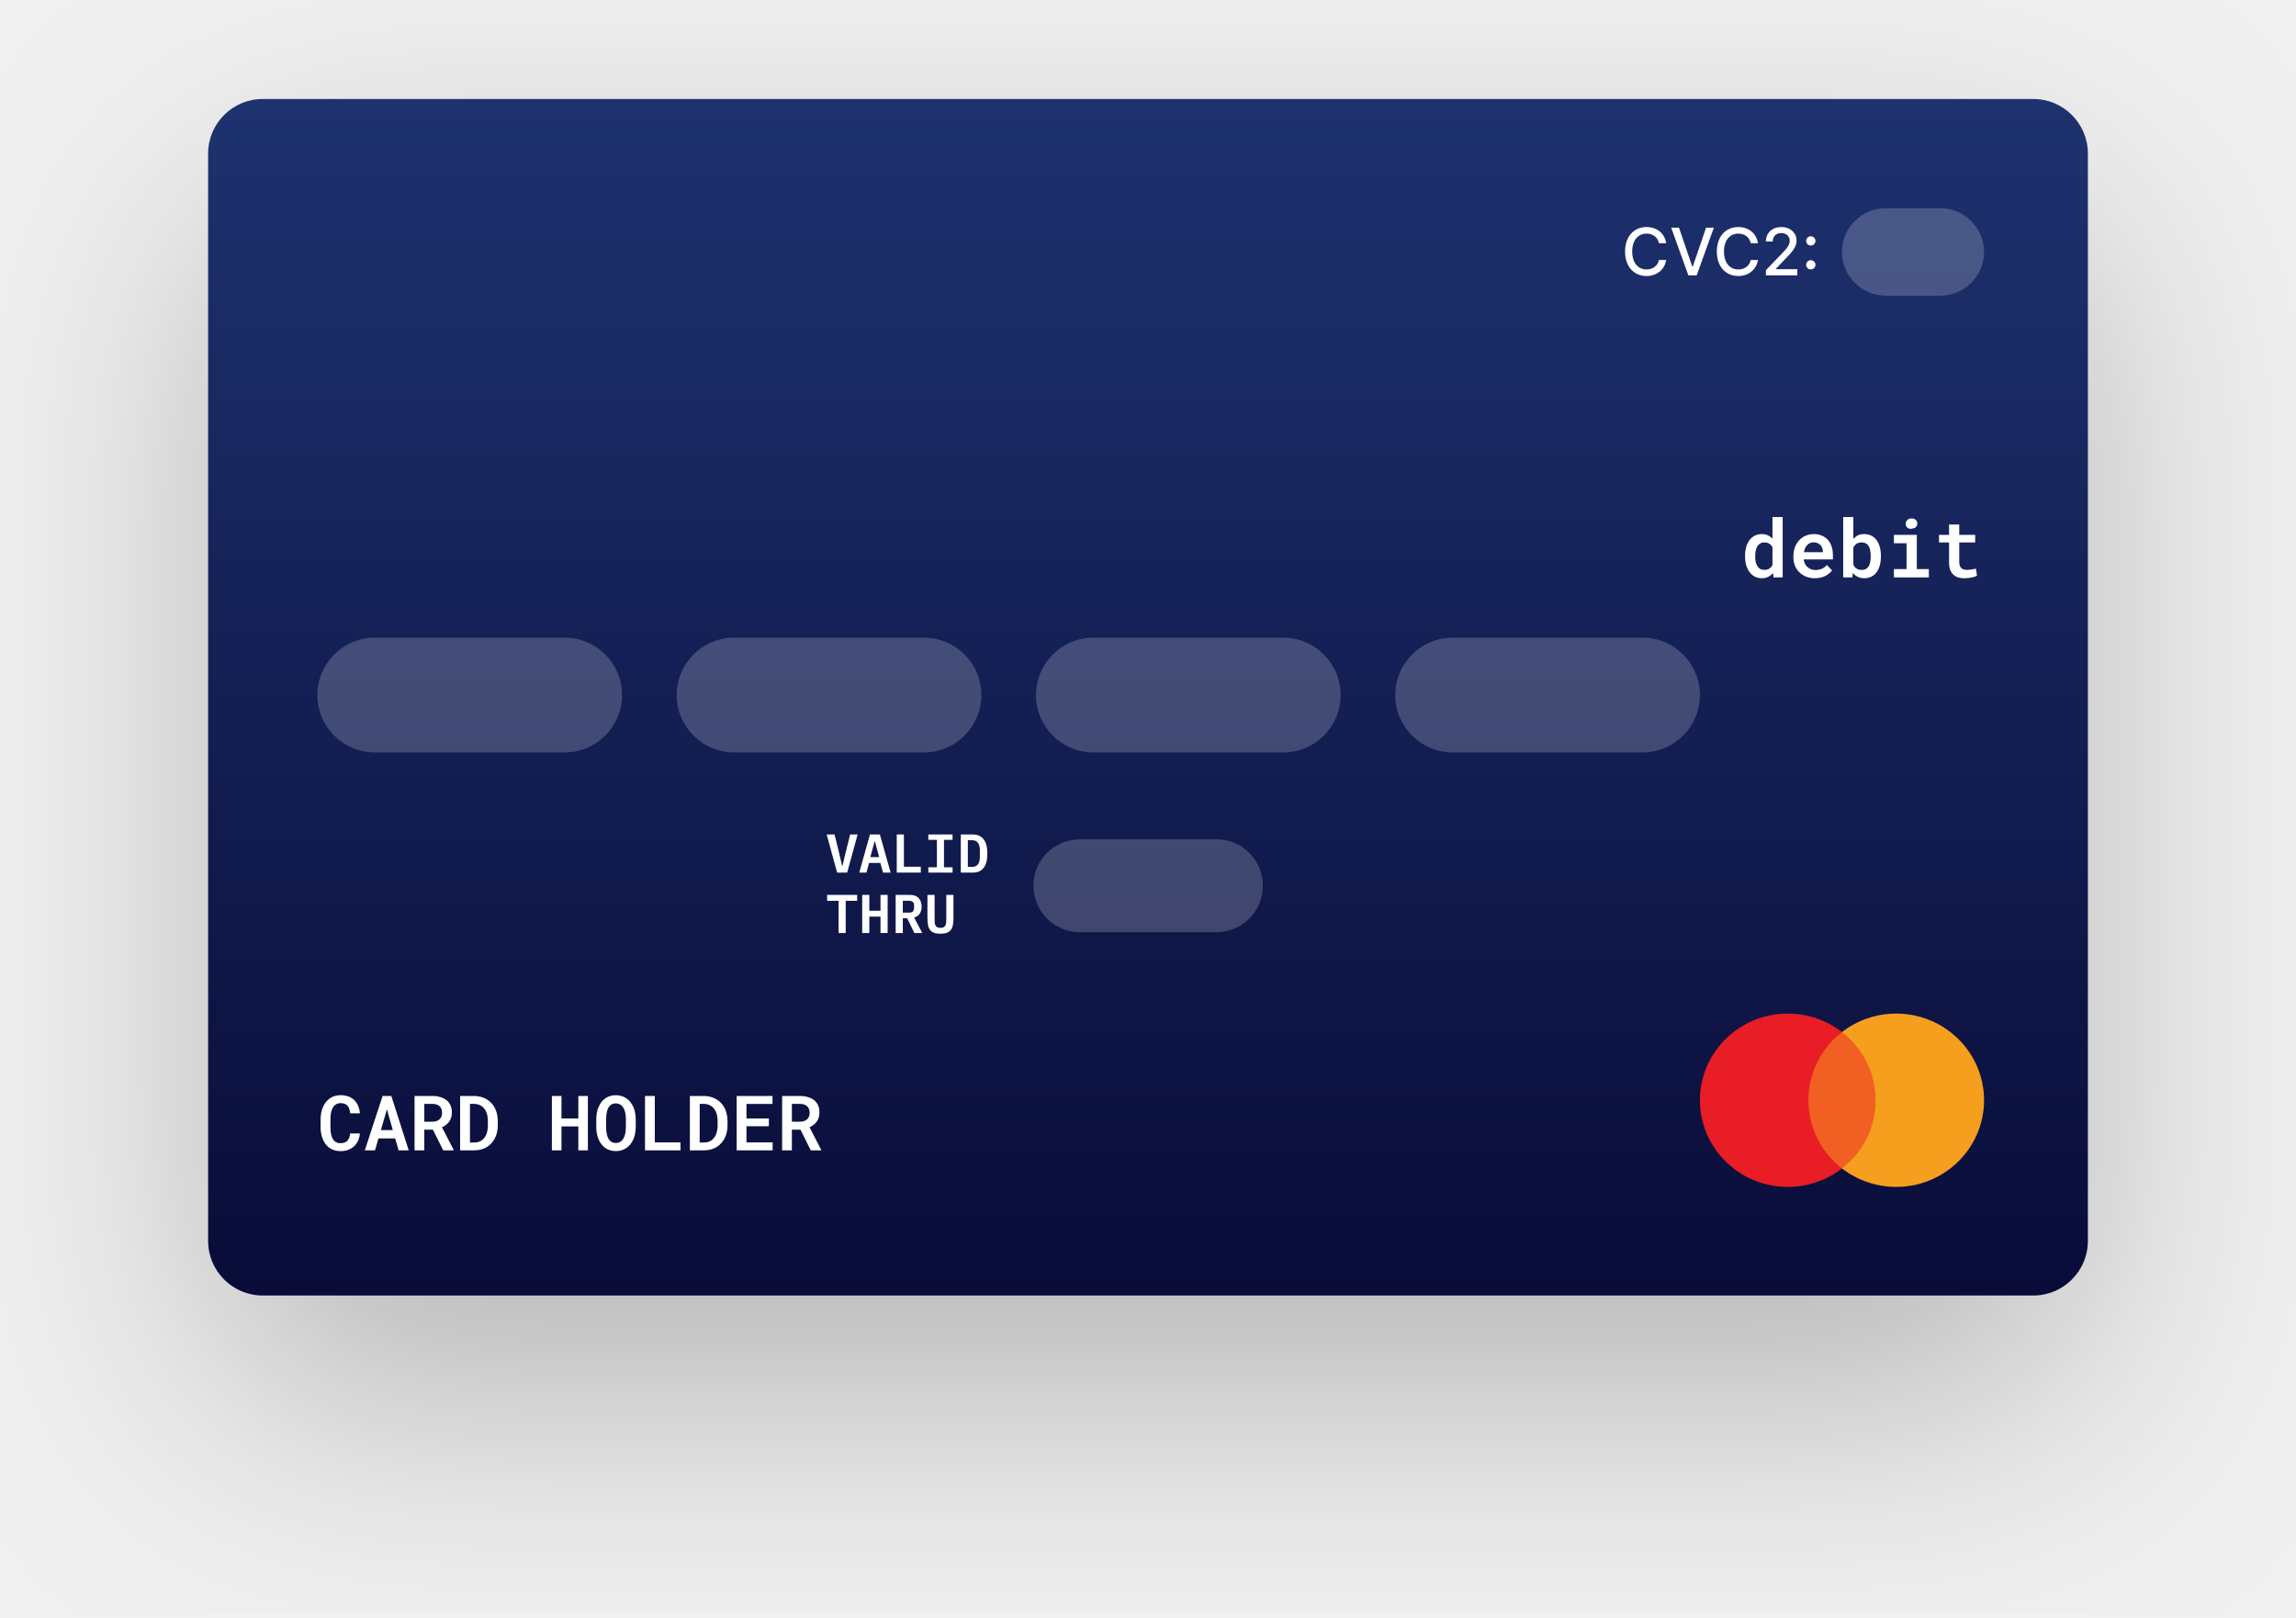
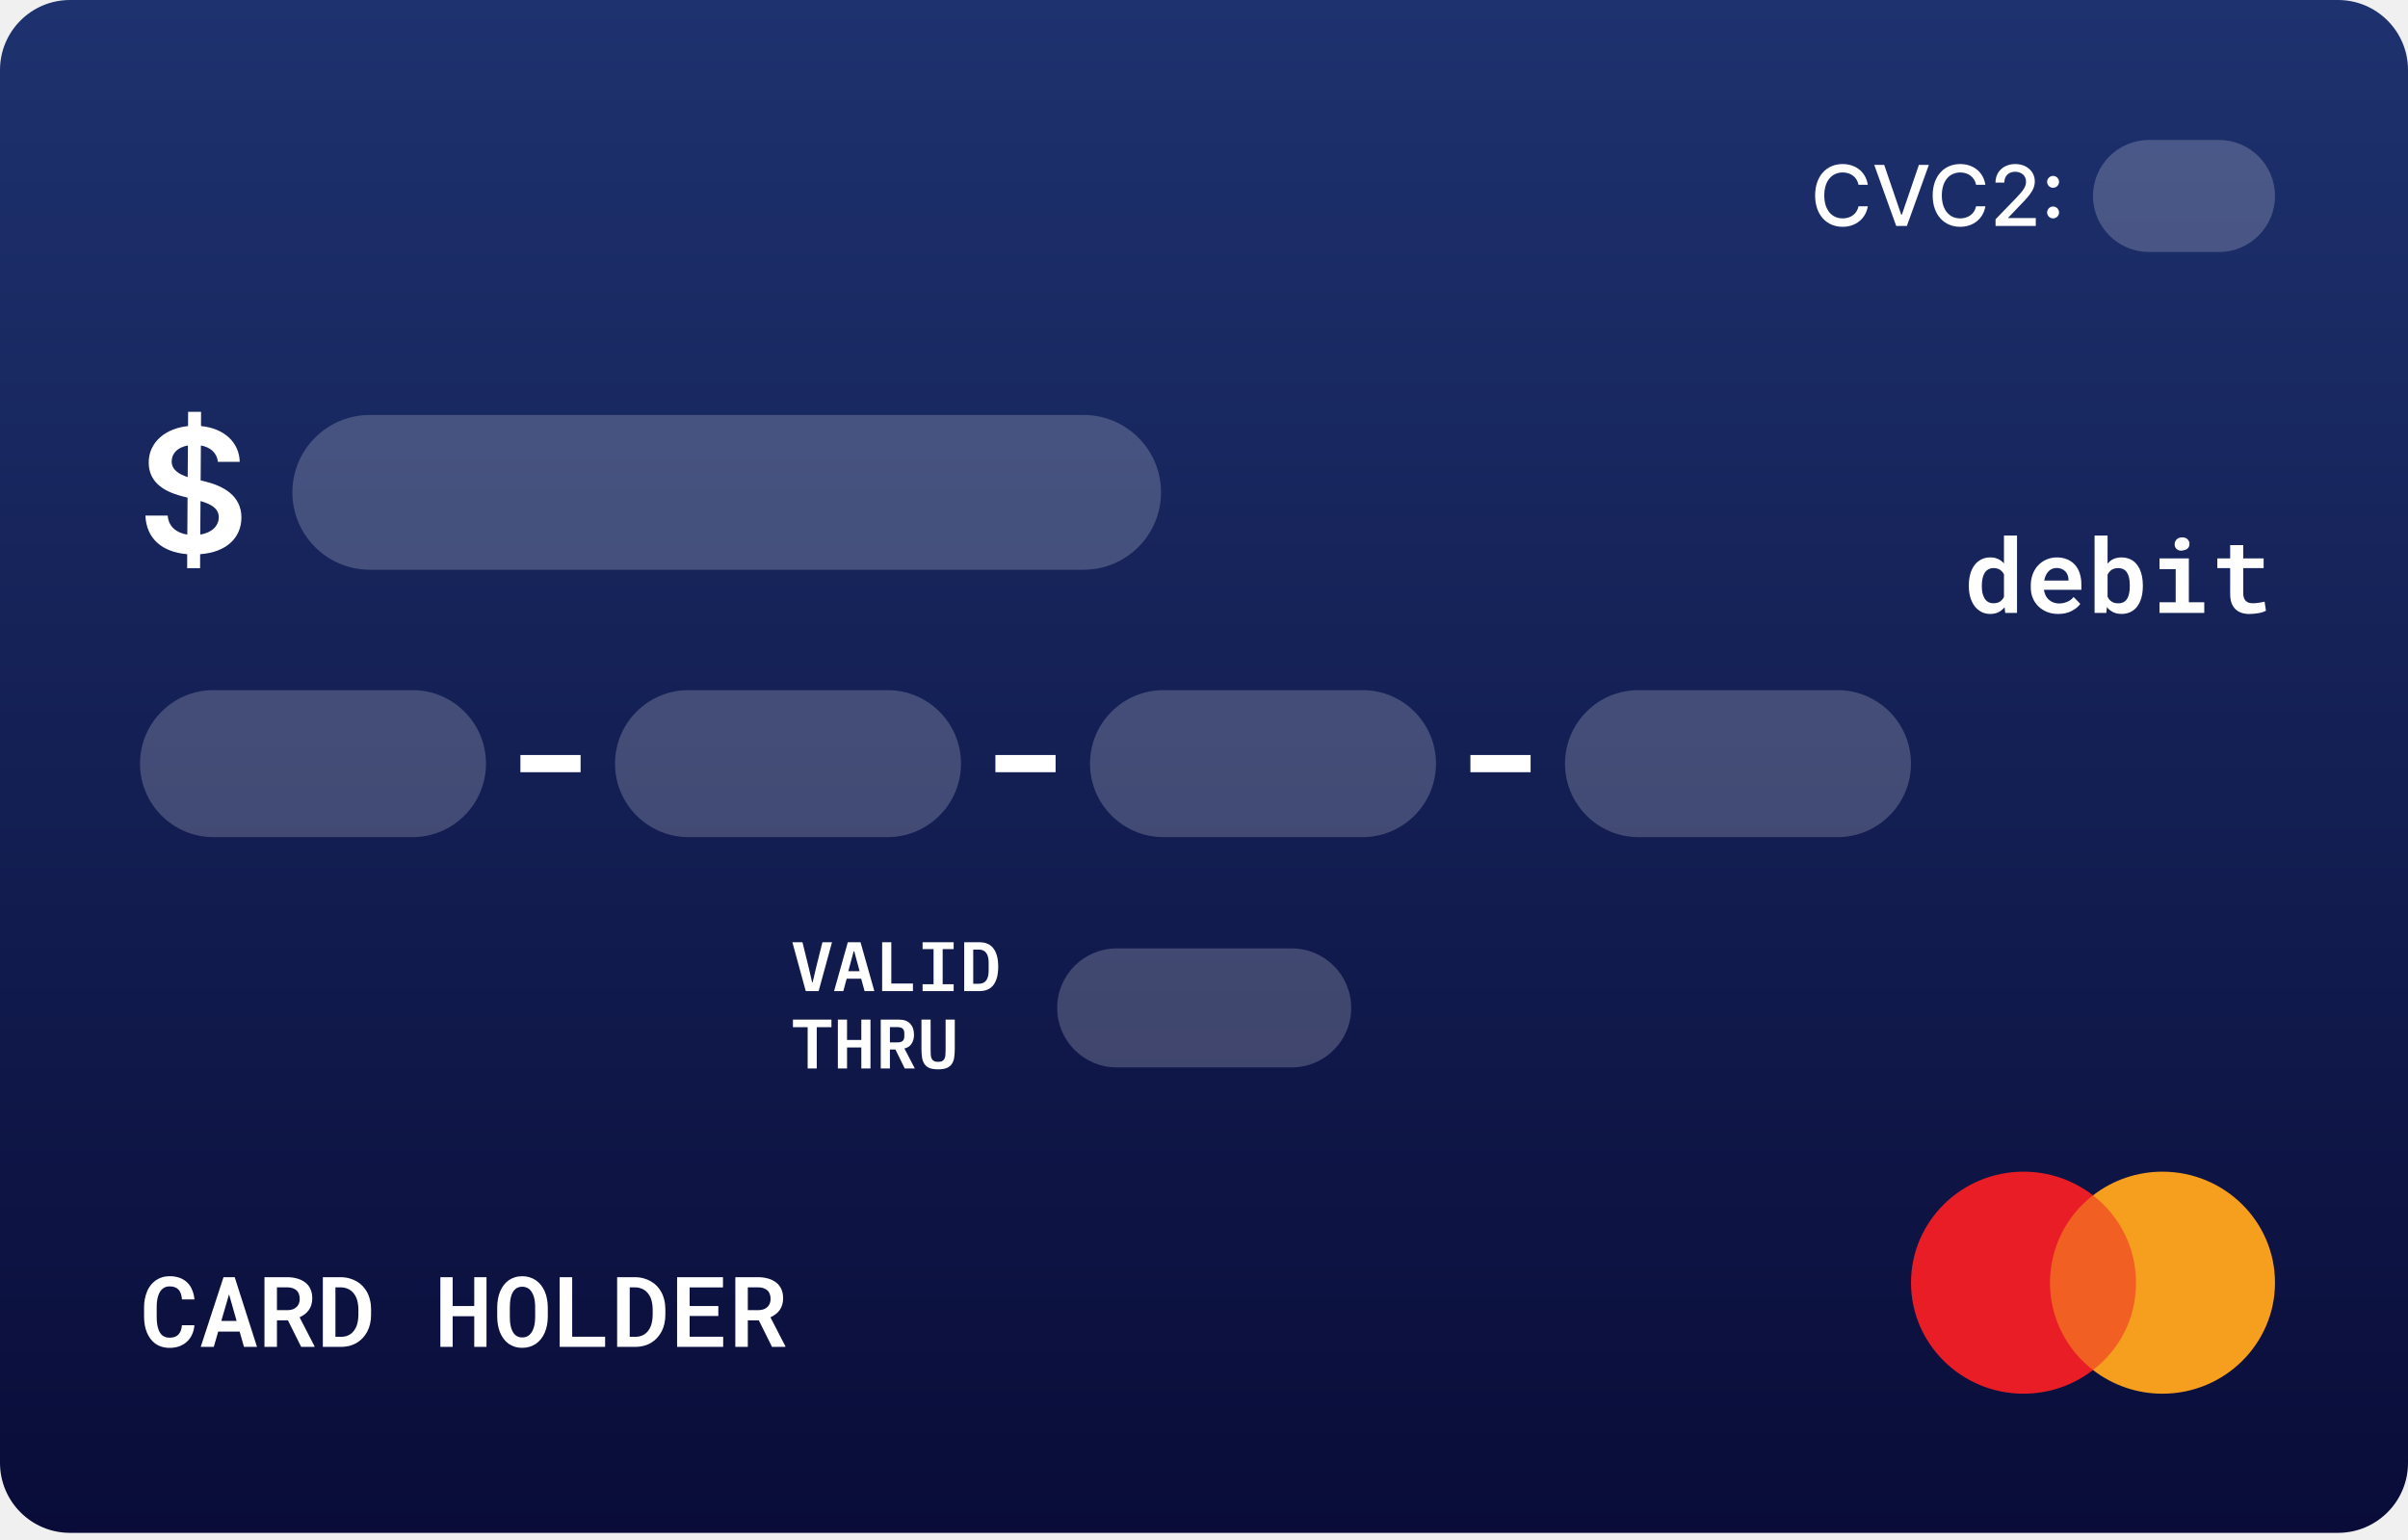
- <svg xmlns="http://www.w3.org/2000/svg" width="342" height="241" fill="none">
-   <g filter="url(#filter0_d)">
-     <g clip-path="url(#clip0)">
-       <rect x="31" y="14.744" width="280" height="178.256" rx="8.14" fill="url(#paint0_linear)" />
-       <rect x="47.279" y="95" width="45.378" height="17.093" rx="8.547" fill="#fff" fill-opacity=".2" />
-       <rect x="100.797" y="95" width="45.378" height="17.093" rx="8.547" fill="#fff" fill-opacity=".2" />
-       <rect x="154.314" y="95" width="45.378" height="17.093" rx="8.547" fill="#fff" fill-opacity=".2" />
-       <rect x="207.831" y="95" width="45.378" height="17.093" rx="8.547" fill="#fff" fill-opacity=".2" />
-       <path d="M268.697 153.753h11.351v20.313h-11.351v-20.313z" fill="#F16022" />
-       <path d="M269.37 163.909c0-4.081 1.924-7.783 5.002-10.156a13.153 13.153 0 00-8.08-2.753c-7.215 0-13.083 5.79-13.083 12.909 0 7.119 5.868 12.91 13.083 12.91 3.078 0 5.868-1.045 8.08-2.753a12.81 12.81 0 01-5.002-10.157z" fill="#E91D25" />
-       <path d="M295.535 163.909c0 7.119-5.868 12.91-13.082 12.91a13.159 13.159 0 01-8.08-2.753c3.078-2.373 5.002-5.98 5.002-10.157 0-4.081-1.924-7.783-5.002-10.156a13.153 13.153 0 018.08-2.753c7.214 0 13.082 5.79 13.082 12.909z" fill="#F69E1E" />
-       <path d="M53.605 168.857h-1.452a2.239 2.239 0 01-.133.64c-.07.182-.165.332-.284.451a1.095 1.095 0 01-.434.272c-.17.056-.365.084-.584.084-.175 0-.33-.023-.468-.067a1.268 1.268 0 01-.367-.195 1.31 1.31 0 01-.267-.3 2.073 2.073 0 01-.19-.395 3.162 3.162 0 01-.155-.657 6.043 6.043 0 01-.05-.812v-1.113c0-.23.011-.449.033-.657.023-.207.06-.398.112-.573.059-.219.14-.412.244-.578a1.22 1.22 0 01.379-.401 1.07 1.07 0 01.328-.161c.126-.038.262-.056.406-.056.241 0 .447.033.618.1.174.067.319.165.434.295.115.13.202.289.261.478.063.186.104.399.123.64h1.452a3.845 3.845 0 00-.273-1.124 2.496 2.496 0 00-.573-.845 2.458 2.458 0 00-.873-.54 3.36 3.36 0 00-1.169-.189c-.308 0-.593.041-.857.122a2.494 2.494 0 00-.717.34 2.9 2.9 0 00-.64.606c-.182.237-.33.506-.445.807a4.052 4.052 0 00-.234.829 5.256 5.256 0 00-.078.918v1.102c0 .337.028.66.084.968.055.308.137.591.244.851.108.264.241.505.4.723.164.216.35.401.557.557.223.163.475.289.757.378.282.089.59.134.924.134.415 0 .793-.061 1.135-.184.341-.126.636-.304.884-.534a2.59 2.59 0 00.596-.829c.148-.323.24-.684.273-1.085zm5.259.74l.506 1.775h1.513l-2.593-8.101h-1.3l-2.65 8.101h1.52l.512-1.775h2.493zm-2.131-1.241l.9-3.093.88 3.093h-1.78zm7.75-.067l1.536 3.083h1.552v-.072l-1.736-3.367c.223-.1.423-.219.601-.356.182-.137.34-.298.473-.484a2.13 2.13 0 00.295-.612c.07-.23.106-.486.106-.768 0-.404-.07-.758-.212-1.063a1.974 1.974 0 00-.59-.756 2.704 2.704 0 00-.923-.462 4.074 4.074 0 00-1.185-.161h-2.65v8.101h1.453v-3.083h1.28zm-1.28-1.185v-2.654H64.4c.222 0 .42.028.595.084.175.055.325.135.451.239.133.111.234.254.3.428.07.171.106.368.106.59 0 .193-.03.367-.089.523a1.06 1.06 0 01-.245.39c-.126.129-.284.23-.473.3a1.86 1.86 0 01-.634.1h-1.207zm5.337 4.268h2.114c.367 0 .71-.045 1.03-.134.322-.089.615-.217.879-.384.23-.144.44-.322.634-.534.193-.215.36-.45.5-.706a3.83 3.83 0 00.334-.907 4.62 4.62 0 00.117-1.052v-.656c0-.386-.042-.75-.128-1.091a3.709 3.709 0 00-.356-.935 3.346 3.346 0 00-.512-.69 2.824 2.824 0 00-.673-.523 3.46 3.46 0 00-.868-.361 3.858 3.858 0 00-1.018-.128H68.54v8.101zm1.463-6.922h.59c.204 0 .391.024.562.072.174.045.332.108.473.19.189.107.352.248.49.423.14.17.253.365.339.584.07.182.122.38.156.595.037.212.057.436.06.673v.668c-.003.249-.023.48-.06.696a2.972 2.972 0 01-.15.589 2.224 2.224 0 01-.307.557 1.672 1.672 0 01-.411.395 1.86 1.86 0 01-.496.234c-.181.052-.38.077-.595.077h-.651v-5.753zm17.566 6.922v-8.101h-1.425v3.355h-2.509v-3.355h-1.43v8.101h1.43v-3.561h2.51v3.561h1.424zm7.128-3.483v-1.124a5.482 5.482 0 00-.1-1.007 4.177 4.177 0 00-.279-.891 3.46 3.46 0 00-.417-.684 2.618 2.618 0 00-1.302-.896 2.92 2.92 0 00-.88-.128c-.314 0-.604.043-.867.128a2.452 2.452 0 00-.712.351 2.697 2.697 0 00-.568.556 3.38 3.38 0 00-.406.707 4.269 4.269 0 00-.262.879 6.043 6.043 0 00-.089.985v1.124c.004.326.032.64.084.94.052.297.13.575.233.835.112.278.25.53.418.756.167.223.356.414.567.574.22.155.462.276.73.361.266.086.56.128.878.128.305 0 .587-.039.846-.117.26-.078.497-.187.712-.328.23-.156.434-.345.612-.567.178-.227.327-.475.446-.746.115-.267.202-.555.261-.862.06-.312.09-.637.095-.974zm-1.47-1.135v1.135c0 .2-.01.397-.033.59-.018.189-.05.365-.094.528a2.36 2.36 0 01-.212.551 1.418 1.418 0 01-.317.412c-.108.1-.232.176-.373.228-.14.052-.298.078-.473.078-.181 0-.343-.028-.484-.084a1.114 1.114 0 01-.361-.233 1.4 1.4 0 01-.295-.412 2.606 2.606 0 01-.19-.551 3.833 3.833 0 01-.088-.529 7.409 7.409 0 01-.023-.578v-1.135c0-.204.01-.403.028-.596a3.98 3.98 0 01.09-.545c.047-.208.114-.393.2-.556.088-.164.198-.301.328-.412.1-.085.215-.15.345-.195.13-.048.278-.072.445-.072.17 0 .323.026.456.078.137.048.26.115.367.2.13.111.24.249.329.412.092.163.166.345.222.545.048.171.082.352.1.545.023.193.034.392.034.596zm4.307 3.438v-6.921h-1.458v8.101h5.286v-1.18h-3.828zm5.225 1.18h2.114c.368 0 .711-.045 1.03-.134.322-.089.616-.217.879-.384.23-.144.441-.322.634-.534.193-.215.36-.45.501-.706.145-.275.256-.577.334-.907.078-.334.117-.685.117-1.052v-.656a4.5 4.5 0 00-.128-1.091 3.755 3.755 0 00-.356-.935 3.357 3.357 0 00-.512-.69 2.822 2.822 0 00-.674-.523 3.444 3.444 0 00-.868-.361 3.852 3.852 0 00-1.018-.128h-2.053v8.101zm1.463-6.922h.59c.204 0 .392.024.562.072.175.045.332.108.473.19.189.107.353.248.49.423.141.17.254.365.339.584.071.182.123.38.156.595.037.212.057.436.061.673v.668c-.004.249-.024.48-.061.696a2.93 2.93 0 01-.15.589 2.25 2.25 0 01-.306.557 1.675 1.675 0 01-.412.395 1.85 1.85 0 01-.495.234 2.16 2.16 0 01-.596.077h-.651v-5.753zm10.305 3.333v-1.163h-3.338v-2.159h3.878v-1.19h-5.336v8.101h5.358v-1.18h-3.9v-2.409h3.338zm4.707.506l1.536 3.083h1.553v-.072l-1.736-3.367c.222-.1.422-.219.6-.356a2.094 2.094 0 00.768-1.096c.071-.23.106-.486.106-.768 0-.404-.07-.758-.211-1.063a1.982 1.982 0 00-.59-.756 2.71 2.71 0 00-.924-.462 4.072 4.072 0 00-1.185-.161h-2.649v8.101h1.453v-3.083h1.279zm-1.279-1.185v-2.654h1.196c.223 0 .421.028.595.084.175.055.325.135.451.239.134.111.234.254.301.428.07.171.105.368.105.59 0 .193-.029.367-.089.523a1.048 1.048 0 01-.245.39c-.126.129-.283.23-.473.3-.185.067-.396.1-.634.1h-1.207zM248.189 36.23c-.243-1.52-1.432-2.407-2.934-2.407-1.839 0-3.195 1.377-3.195 3.648 0 2.272 1.349 3.65 3.195 3.65 1.561 0 2.702-.979 2.934-2.384l-1.082-.003c-.184.909-.947 1.408-1.845 1.408-1.218 0-2.137-.933-2.137-2.67 0-1.724.916-2.671 2.14-2.671.905 0 1.665.51 1.842 1.429h1.082zm1.904-2.31h-1.159l2.556 7.103h1.239l2.556-7.103h-1.159l-1.977 5.785h-.079l-1.977-5.785zm11.765 2.31c-.243-1.52-1.433-2.407-2.935-2.407-1.838 0-3.194 1.377-3.194 3.648 0 2.272 1.349 3.65 3.194 3.65 1.561 0 2.702-.979 2.935-2.384l-1.082-.003c-.184.909-.947 1.408-1.846 1.408-1.217 0-2.136-.933-2.136-2.67 0-1.724.915-2.671 2.14-2.671.905 0 1.665.51 1.842 1.429h1.082zm1.185 4.793h4.676v-.919h-3.198v-.052l1.412-1.478c1.3-1.314 1.671-1.942 1.671-2.736 0-1.141-.929-2.016-2.268-2.016-1.329 0-2.3.86-2.3 2.158h1.024c-.004-.763.489-1.263 1.255-1.263.722 0 1.27.444 1.27 1.152 0 .628-.375 1.079-1.138 1.887l-2.404 2.49v.777zm6.688-4.44a.695.695 0 00.693-.693.697.697 0 00-.693-.69.695.695 0 00-.694.69c0 .385.312.693.694.693zm0 3.56a.695.695 0 00.693-.694.697.697 0 00-.693-.69.695.695 0 00-.694.69c0 .385.312.693.694.693z" fill="#fff" />
-       <rect x="274.372" y="31.023" width="21.163" height="13.023" rx="6.512" fill="#fff" fill-opacity=".2" />
-       <path d="M124.693 130l-1.555-5.682h1.172l.709 2.874.415 1.79h.057l.423-1.79.716-2.874h1.115L126.191 130h-1.498zm6.842 0l-.399-1.441h-1.685l-.39 1.441h-1.075l1.596-5.682h1.481l1.604 5.682h-1.132zm-1.204-4.632h-.066l-.626 2.32h1.318l-.626-2.32zm3.244 4.632v-5.682h1.066v4.803h2.515V130h-3.581zm4.702 0v-.798h1.277v-4.086h-1.277v-.798h3.613v.798h-1.277v4.086h1.277V130h-3.613zm4.839-5.682h1.767c.738 0 1.286.245 1.644.733.363.488.545 1.191.545 2.108 0 .923-.182 1.628-.545 2.116-.358.483-.906.725-1.644.725h-1.767v-5.682zm1.693 4.827c.391 0 .679-.127.863-.382.19-.255.285-.627.285-1.115v-.985c0-.483-.095-.852-.285-1.107-.184-.255-.472-.383-.863-.383h-.643v3.972h.643zm-18.838 5.053V139h-1.058v-4.802h-1.71v-.88h4.477v.88h-1.709zm5.182 2.36h-1.661V139h-1.066v-5.682h1.066v2.361h1.661v-2.361h1.066V139h-1.066v-2.442zm3.326 2.442h-1.067v-5.682h2.157c.554 0 .977.158 1.27.473.293.314.44.743.44 1.286 0 .417-.098.77-.293 1.058-.19.282-.464.461-.823.537l1.213 2.328h-1.172l-1.082-2.206h-.643V139zm.87-3.036c.288 0 .494-.057.619-.171.125-.119.187-.307.187-.562v-.309c0-.255-.062-.44-.187-.554-.125-.119-.331-.179-.619-.179h-.87v1.775h.87zm3.864-2.646v3.541c0 .212.005.402.016.57.016.168.051.312.106.431a.648.648 0 00.26.269c.119.065.282.098.488.098.207 0 .367-.033.481-.098a.592.592 0 00.26-.269c.06-.119.095-.263.106-.431.016-.168.024-.358.024-.57v-3.541h1.067v3.378c0 .402-.025.752-.074 1.05a1.775 1.775 0 01-.284.749c-.142.201-.34.353-.595.456-.249.098-.578.147-.985.147-.406 0-.737-.049-.993-.147a1.31 1.31 0 01-.586-.456 1.775 1.775 0 01-.284-.749 6.55 6.55 0 01-.074-1.05v-3.378h1.067z" fill="#fff" />
-       <rect x="153.93" y="125.035" width="34.186" height="13.837" rx="6.919" fill="#fff" fill-opacity=".2" />
-       <path d="M259.935 82.806v.123c0 .457.057.883.17 1.278.117.39.283.73.498 1.02.211.284.471.51.78.673.308.16.654.24 1.037.24.363 0 .681-.068.955-.205.277-.136.515-.328.715-.574l.076.662h1.371v-9h-1.518v3.24a2.123 2.123 0 00-.685-.515 2.105 2.105 0 00-.903-.182c-.39 0-.74.078-1.048.234a2.243 2.243 0 00-.786.663 3.12 3.12 0 00-.492 1.025 4.82 4.82 0 00-.17 1.318zm1.512.123v-.123c0-.277.025-.537.076-.779s.131-.455.24-.639c.11-.18.25-.32.422-.421.176-.106.387-.159.633-.159.293 0 .537.065.733.194.195.129.351.304.468.527v2.643a1.386 1.386 0 01-.468.533c-.196.129-.444.193-.745.193-.246 0-.455-.05-.627-.152a1.175 1.175 0 01-.416-.422 1.924 1.924 0 01-.246-.627 3.966 3.966 0 01-.07-.768zm8.889 3.211c.613 0 1.14-.119 1.582-.357.445-.242.771-.514.978-.814l-.779-.803a1.831 1.831 0 01-.738.562 2.39 2.39 0 01-.95.194c-.242 0-.464-.04-.668-.118a1.75 1.75 0 01-.533-.328 1.702 1.702 0 01-.357-.463 2.56 2.56 0 01-.205-.656v-.023h4.353v-.645c0-.46-.062-.883-.187-1.265a2.75 2.75 0 00-.551-.99 2.546 2.546 0 00-.902-.64 3.027 3.027 0 00-1.213-.228c-.426 0-.824.08-1.196.24a2.871 2.871 0 00-.96.663 3.128 3.128 0 00-.645 1.037 3.723 3.723 0 00-.229 1.336v.234c0 .43.077.832.229 1.207.152.371.369.693.65.967a3.1 3.1 0 001.008.656c.395.156.832.234 1.313.234zm-.182-5.343a1.394 1.394 0 011.008.398c.113.121.201.266.264.434.066.168.099.34.099.515v.117h-2.824c.039-.226.1-.43.182-.609a1.73 1.73 0 01.316-.463 1.21 1.21 0 01.422-.293c.164-.066.342-.1.533-.1zm10.014 2.12v-.122c0-.371-.033-.721-.1-1.05a3.54 3.54 0 00-.299-.89 2.853 2.853 0 00-.322-.492 2.08 2.08 0 00-.398-.387 2.096 2.096 0 00-.622-.304 2.517 2.517 0 00-.75-.106c-.203 0-.392.022-.568.065a1.713 1.713 0 00-.779.393 2.326 2.326 0 00-.264.257v-3.258h-1.512v9h1.366l.07-.685c.066.09.137.172.211.246.078.07.16.135.246.193.164.117.348.207.551.27.207.062.437.093.691.093.262 0 .502-.033.721-.1a2.093 2.093 0 001.137-.814c.152-.21.275-.447.369-.709.082-.23.144-.478.187-.744.043-.27.065-.554.065-.855zm-1.518-.122v.123c0 .168-.008.332-.023.492a3.01 3.01 0 01-.076.44 1.845 1.845 0 01-.188.492 1.054 1.054 0 01-.316.351c-.094.067-.203.12-.328.158a1.477 1.477 0 01-.411.053 1.69 1.69 0 01-.463-.058 1.153 1.153 0 01-.357-.182.993.993 0 01-.24-.223 2.005 2.005 0 01-.182-.299v-2.578a1.62 1.62 0 01.328-.445 1.08 1.08 0 01.387-.229c.148-.054.32-.082.516-.082.148 0 .281.018.398.053.121.031.231.08.328.147.141.105.25.226.328.363.078.137.141.289.188.457.039.144.066.299.082.463.019.164.029.332.029.504zm3.457-3.112v1.248h1.881v3.85h-1.881v1.242h5.203v-1.242h-1.793v-5.098h-3.41zm1.758-1.629c0 .133.029.254.088.364.058.11.142.193.252.252a.84.84 0 00.334.111.837.837 0 00.34-.047c.23-.02.408-.101.533-.246a.712.712 0 00.176-.533.716.716 0 00-.246-.522c-.149-.133-.348-.199-.598-.199-.133 0-.254.02-.363.059a.776.776 0 00-.452.427.847.847 0 00-.064.334zm7.975.082h-1.518v1.547h-1.494v1.125h1.494v3c0 .414.053.768.158 1.06.11.294.264.534.463.722.195.191.43.332.703.421.278.09.582.135.914.135.18 0 .36-.01.539-.03a4.99 4.99 0 00.528-.07c.168-.03.324-.07.468-.117.149-.046.278-.101.387-.164l-.158-1.048a5.662 5.662 0 01-.592.111 4.154 4.154 0 01-.756.07c-.168 0-.322-.02-.463-.058a.844.844 0 01-.363-.206.88.88 0 01-.228-.363 1.785 1.785 0 01-.082-.586v-2.877h2.373v-1.125h-2.373v-1.547z" fill="#fff" />
-     </g>
+ <svg xmlns="http://www.w3.org/2000/svg" width="280" height="179" fill="none">
+   <g clip-path="url(#clip0)">
+     <rect width="280" height="178.256" rx="8.14" fill="url(#paint0_linear)" />
+     <rect x="16.279" y="80.256" width="40.233" height="17.093" rx="8.547" fill="#fff" fill-opacity=".2" />
+     <path fill="#fff" d="M60.512 87.802h7v2h-7z" />
+     <rect x="71.512" y="80.256" width="40.233" height="17.093" rx="8.547" fill="#fff" fill-opacity=".2" />
+     <path fill="#fff" d="M115.744 87.802h7v2h-7z" />
+     <rect x="126.744" y="80.256" width="40.233" height="17.093" rx="8.547" fill="#fff" fill-opacity=".2" />
+     <path fill="#fff" d="M170.977 87.802h7v2h-7z" />
+     <rect x="181.977" y="80.256" width="40.233" height="17.093" rx="8.547" fill="#fff" fill-opacity=".2" />
+     <path d="M237.697 139.008h11.351v20.314h-11.351v-20.314z" fill="#F16022" />
+     <path d="M238.37 149.165a12.81 12.81 0 015.002-10.157 13.158 13.158 0 00-8.08-2.752c-7.215 0-13.083 5.79-13.083 12.909 0 7.119 5.868 12.909 13.083 12.909 3.078 0 5.868-1.044 8.08-2.752a12.81 12.81 0 01-5.002-10.157z" fill="#E91D25" />
+     <path d="M264.535 149.165c0 7.119-5.867 12.909-13.082 12.909a13.158 13.158 0 01-8.08-2.752c3.078-2.373 5.002-5.98 5.002-10.157a12.81 12.81 0 00-5.002-10.157 13.158 13.158 0 018.08-2.752c7.215 0 13.082 5.79 13.082 12.909z" fill="#F69E1E" />
+     <path d="M22.606 154.113h-1.453a2.242 2.242 0 01-.133.64 1.26 1.26 0 01-.284.45 1.086 1.086 0 01-.434.273 1.87 1.87 0 01-.584.084c-.174 0-.33-.023-.468-.067a1.268 1.268 0 01-.367-.195 1.339 1.339 0 01-.267-.3 2.08 2.08 0 01-.19-.395 3.168 3.168 0 01-.155-.657 6.06 6.06 0 01-.05-.812v-1.113c0-.23.011-.449.033-.657a3.25 3.25 0 01.112-.573c.06-.219.14-.412.244-.579.104-.17.23-.304.379-.4.096-.071.206-.124.328-.162.126-.037.262-.055.406-.055.242 0 .447.033.618.1.174.067.319.165.434.295.115.13.202.289.262.478.063.186.103.399.122.64h1.452a3.845 3.845 0 00-.273-1.124 2.485 2.485 0 00-.573-.845 2.458 2.458 0 00-.873-.54 3.36 3.36 0 00-1.169-.189c-.307 0-.593.04-.857.122a2.52 2.52 0 00-.717.339 2.928 2.928 0 00-1.085 1.414 4.065 4.065 0 00-.234.829 5.256 5.256 0 00-.078.918v1.102c0 .337.028.66.084.968.055.308.137.591.244.851a3.4 3.4 0 00.401.723c.163.216.349.401.556.557.223.163.475.289.757.378.282.089.59.134.924.134.415 0 .794-.061 1.135-.184.341-.126.636-.304.885-.534.248-.23.447-.506.595-.829.148-.323.24-.685.273-1.085zm5.258.74l.506 1.775h1.514l-2.593-8.102h-1.302l-2.649 8.102h1.52l.511-1.775h2.493zm-2.131-1.241l.901-3.094.88 3.094h-1.781zm7.75-.067l1.536 3.083h1.553v-.072l-1.736-3.367c.222-.1.422-.219.6-.356a2.094 2.094 0 00.768-1.096c.07-.23.106-.486.106-.768 0-.404-.07-.758-.211-1.063a1.974 1.974 0 00-.59-.756 2.703 2.703 0 00-.924-.462 4.073 4.073 0 00-1.185-.162h-2.648v8.102h1.452v-3.083h1.28zm-1.28-1.185v-2.654H33.4c.223 0 .421.028.595.084.175.055.325.135.451.239.134.111.234.254.3.428.071.171.106.367.106.59 0 .193-.03.367-.089.523a1.06 1.06 0 01-.245.39c-.126.129-.283.23-.473.3-.185.067-.397.1-.634.1h-1.207zm5.337 4.268h2.114c.367 0 .71-.045 1.03-.134.322-.089.615-.217.879-.384.23-.144.441-.322.634-.534.193-.215.36-.45.5-.706.145-.275.257-.577.334-.907a4.62 4.62 0 00.117-1.052v-.657c0-.385-.042-.749-.128-1.09a3.709 3.709 0 00-.356-.935 3.346 3.346 0 00-.512-.69 2.799 2.799 0 00-.673-.523 3.499 3.499 0 00-.868-.362 3.9 3.9 0 00-1.018-.128H37.54v8.102zm1.463-6.922h.59c.204 0 .391.024.562.072.174.045.332.108.473.19.189.107.352.248.49.422.14.171.254.366.339.585.07.181.122.38.156.595.037.212.057.436.06.673v.668c-.003.249-.023.48-.06.696a2.972 2.972 0 01-.15.589 2.224 2.224 0 01-.307.557 1.672 1.672 0 01-.411.395c-.149.1-.314.178-.495.234a2.2 2.2 0 01-.596.077h-.65v-5.753zm17.566 6.922v-8.102h-1.424v3.356h-2.51v-3.356h-1.43v8.102h1.43v-3.561h2.51v3.561h1.424zm7.128-3.483v-1.124a5.482 5.482 0 00-.1-1.007 4.177 4.177 0 00-.279-.891 3.464 3.464 0 00-.417-.684 2.59 2.59 0 00-1.302-.896 2.922 2.922 0 00-.88-.128c-.314 0-.604.043-.867.128-.263.082-.5.199-.712.351a2.696 2.696 0 00-.568.556c-.16.212-.295.447-.406.707a4.262 4.262 0 00-.261.879 6.033 6.033 0 00-.09.985v1.124c.004.326.032.64.084.94.052.297.13.575.234.835.11.278.25.53.417.756.167.223.356.414.568.574.218.155.461.276.728.361.267.085.56.128.88.128.304 0 .586-.039.845-.117.26-.078.497-.187.712-.328a2.77 2.77 0 00.612-.568c.179-.226.327-.474.446-.745a4.15 4.15 0 00.261-.863c.06-.311.091-.636.095-.973zm-1.47-1.135v1.135c0 .2-.01.397-.033.59-.018.189-.05.365-.094.528a2.36 2.36 0 01-.212.551 1.43 1.43 0 01-.317.412 1.1 1.1 0 01-.373.228c-.14.052-.298.078-.473.078-.181 0-.343-.028-.484-.084a1.115 1.115 0 01-.361-.233 1.4 1.4 0 01-.295-.412 2.606 2.606 0 01-.19-.551 3.833 3.833 0 01-.088-.529 7.409 7.409 0 01-.023-.578v-1.135c0-.204.01-.403.028-.596a3.98 3.98 0 01.09-.545c.047-.208.114-.393.2-.556.089-.164.198-.301.328-.412.1-.085.215-.15.345-.195.13-.048.278-.072.445-.072.17 0 .323.026.456.078.137.048.26.115.367.2.13.111.24.248.329.412.092.163.167.345.222.545.048.171.082.352.1.545.023.193.034.392.034.596zm4.307 3.438v-6.922h-1.457v8.102h5.286v-1.18h-3.829zm5.225 1.18h2.115c.367 0 .71-.045 1.029-.134.323-.089.616-.217.879-.384a3.03 3.03 0 00.634-.534c.193-.215.36-.45.501-.706.145-.275.256-.577.334-.907a4.62 4.62 0 00.117-1.052v-.657c0-.385-.043-.749-.128-1.09a3.709 3.709 0 00-.356-.935 3.342 3.342 0 00-.512-.69 2.8 2.8 0 00-.673-.523 3.5 3.5 0 00-.868-.362 3.9 3.9 0 00-1.019-.128H71.76v8.102zm1.463-6.922h.59c.204 0 .392.024.562.072.175.045.332.108.473.19.19.107.353.248.49.422.14.171.254.366.34.585.07.181.122.38.155.595.037.212.058.436.061.673v.668c-.003.249-.024.48-.06.696a2.978 2.978 0 01-.151.589 2.224 2.224 0 01-.306.557 1.674 1.674 0 01-.412.395 1.86 1.86 0 01-.495.234c-.182.051-.38.077-.595.077h-.651v-5.753zm10.305 3.333v-1.163H80.19v-2.159h3.878v-1.191h-5.336v8.102h5.358v-1.18h-3.9v-2.409h3.338zm4.708.506l1.535 3.083h1.553v-.072l-1.736-3.367c.222-.1.422-.219.6-.356.182-.137.34-.298.474-.484a2.13 2.13 0 00.294-.612c.07-.23.106-.486.106-.768 0-.404-.07-.758-.211-1.063a1.974 1.974 0 00-.59-.756 2.703 2.703 0 00-.924-.462 4.073 4.073 0 00-1.185-.162h-2.648v8.102h1.452v-3.083h1.28zm-1.28-1.185v-2.654h1.196c.223 0 .421.028.596.084.174.055.324.135.45.239.134.111.234.254.3.428.071.171.106.367.106.59 0 .193-.03.367-.089.523a1.06 1.06 0 01-.245.39c-.126.129-.283.23-.473.3a1.86 1.86 0 01-.634.1h-1.207zM217.189 21.485c-.243-1.519-1.432-2.407-2.934-2.407-1.839 0-3.195 1.377-3.195 3.65 0 2.271 1.35 3.648 3.195 3.648 1.561 0 2.702-.978 2.934-2.383l-1.082-.003c-.184.909-.947 1.408-1.845 1.408-1.218 0-2.137-.933-2.137-2.67 0-1.725.916-2.672 2.14-2.672.906 0 1.665.51 1.842 1.43h1.082zm1.904-2.31h-1.159l2.556 7.104h1.239l2.556-7.104h-1.158l-1.978 5.786h-.079l-1.977-5.785zm11.765 2.31c-.243-1.519-1.433-2.407-2.934-2.407-1.839 0-3.195 1.377-3.195 3.65 0 2.271 1.349 3.648 3.195 3.648 1.56 0 2.702-.978 2.934-2.383l-1.082-.003c-.184.909-.947 1.408-1.846 1.408-1.217 0-2.136-.933-2.136-2.67 0-1.725.916-2.672 2.14-2.672.905 0 1.665.51 1.842 1.43h1.082zm1.185 4.794h4.676v-.92h-3.198v-.051l1.412-1.478c1.3-1.314 1.671-1.942 1.671-2.736 0-1.142-.929-2.016-2.268-2.016-1.328 0-2.3.86-2.3 2.158h1.024c-.004-.763.489-1.263 1.255-1.263.722 0 1.27.444 1.27 1.152 0 .628-.375 1.078-1.138 1.887l-2.404 2.49v.777zm6.688-4.44a.695.695 0 00.693-.693.697.697 0 00-.693-.69.695.695 0 00-.694.69c0 .385.312.693.694.693zm0 3.559a.695.695 0 00.693-.694.697.697 0 00-.693-.69.695.695 0 00-.694.69c0 .385.312.694.694.694z" fill="#fff" />
+     <rect x="243.372" y="16.279" width="21.163" height="13.023" rx="6.512" fill="#fff" fill-opacity=".2" />
+     <path d="M93.693 115.256l-1.555-5.682h1.172l.709 2.874.415 1.79h.057l.423-1.79.716-2.874h1.115l-1.554 5.682h-1.498zm6.842 0l-.399-1.441h-1.684l-.391 1.441h-1.075l1.596-5.682h1.481l1.604 5.682h-1.132zm-1.204-4.632h-.066l-.626 2.32h1.318l-.626-2.32zm3.244 4.632v-5.682h1.066v4.803h2.515v.879h-3.581zm4.702 0v-.798h1.277v-4.086h-1.277v-.798h3.613v.798h-1.277v4.086h1.277v.798h-3.613zm4.839-5.682h1.767c.738 0 1.286.245 1.644.733.363.488.545 1.191.545 2.108 0 .923-.182 1.628-.545 2.116-.358.483-.906.725-1.644.725h-1.767v-5.682zm1.693 4.827c.391 0 .679-.127.863-.382.19-.255.285-.627.285-1.116v-.984c0-.483-.095-.852-.285-1.107-.184-.255-.472-.383-.863-.383h-.643v3.972h.643zm-18.838 5.052v4.803h-1.058v-4.803h-1.71v-.879h4.477v.879h-1.71zm5.182 2.361h-1.66v2.442h-1.067v-5.682h1.066v2.361h1.661v-2.361h1.066v5.682h-1.066v-2.442zm3.326 2.442h-1.067v-5.682h2.157c.554 0 .977.158 1.27.472.293.315.44.744.44 1.287 0 .417-.098.77-.293 1.058-.19.282-.464.461-.823.537l1.213 2.328h-1.172l-1.082-2.206h-.643v2.206zm.87-3.036c.288 0 .494-.057.619-.171.125-.12.187-.307.187-.562v-.309c0-.255-.062-.44-.187-.554-.125-.119-.331-.179-.619-.179h-.87v1.775h.87zm3.864-2.646v3.541c0 .212.005.402.016.57.016.168.051.312.106.431a.648.648 0 00.26.269c.119.065.282.098.488.098.207 0 .367-.033.481-.098a.592.592 0 00.26-.269c.06-.119.095-.263.106-.431.016-.168.024-.358.024-.57v-3.541h1.067v3.378c0 .402-.025.752-.074 1.05a1.775 1.775 0 01-.284.749c-.142.201-.34.353-.595.456-.249.098-.578.146-.985.146-.406 0-.737-.048-.993-.146a1.31 1.31 0 01-.586-.456 1.775 1.775 0 01-.284-.749 6.55 6.55 0 01-.074-1.05v-3.378h1.067z" fill="#fff" />
+     <rect x="122.93" y="110.291" width="34.186" height="13.837" rx="6.919" fill="#fff" fill-opacity=".2" />
+     <path d="M228.935 68.062v.123c0 .457.057.883.17 1.278.117.39.283.73.498 1.02.211.284.471.509.78.673.308.16.654.24 1.037.24.363 0 .681-.068.955-.205.277-.137.515-.328.715-.574l.076.662h1.371v-9h-1.518v3.24a2.122 2.122 0 00-.685-.515 2.105 2.105 0 00-.903-.182c-.39 0-.74.078-1.048.234a2.24 2.24 0 00-.786.663 3.12 3.12 0 00-.492 1.025 4.82 4.82 0 00-.17 1.318zm1.512.123v-.123c0-.277.025-.537.076-.779s.131-.455.24-.639c.11-.18.25-.32.422-.422.176-.105.387-.158.633-.158.293 0 .537.065.733.194.195.129.351.304.468.527v2.642a1.386 1.386 0 01-.468.534c-.196.129-.444.193-.745.193-.246 0-.455-.05-.626-.152a1.17 1.17 0 01-.417-.422 1.923 1.923 0 01-.246-.627 4.047 4.047 0 01-.07-.768zm8.889 3.211c.613 0 1.14-.119 1.582-.357.445-.242.771-.514.978-.815l-.779-.802a1.825 1.825 0 01-.738.562 2.385 2.385 0 01-.949.194 1.742 1.742 0 01-1.202-.445 1.702 1.702 0 01-.357-.464 2.56 2.56 0 01-.205-.656v-.023h4.353v-.645a4.06 4.06 0 00-.187-1.266 2.748 2.748 0 00-.551-.99 2.547 2.547 0 00-.902-.638 3.029 3.029 0 00-1.213-.229 2.98 2.98 0 00-2.156.902 3.134 3.134 0 00-.645 1.037 3.723 3.723 0 00-.228 1.336v.235c0 .43.076.832.228 1.207.152.37.369.693.65.967a3.1 3.1 0 001.008.656 3.54 3.54 0 001.313.234zm-.182-5.344a1.396 1.396 0 011.008.399c.113.121.201.266.264.434.066.167.099.34.099.515v.117h-2.824c.039-.226.1-.43.182-.609a1.73 1.73 0 01.316-.463 1.21 1.21 0 01.422-.293c.164-.066.342-.1.533-.1zm10.014 2.122v-.124c0-.37-.033-.72-.1-1.048a3.54 3.54 0 00-.299-.89 2.85 2.85 0 00-.322-.493 2.08 2.08 0 00-.398-.387 2.102 2.102 0 00-.621-.305 2.526 2.526 0 00-.75-.105c-.204 0-.393.022-.569.064-.172.04-.332.1-.48.182a1.714 1.714 0 00-.299.211 2.317 2.317 0 00-.264.258v-3.258h-1.511v9h1.365l.07-.685c.066.09.137.171.211.246.078.07.16.134.246.193.164.117.348.207.551.27.207.062.437.093.691.093.262 0 .502-.033.721-.1.223-.066.424-.162.603-.287a2.07 2.07 0 00.534-.527c.152-.21.275-.447.369-.709.082-.23.144-.478.187-.744.043-.27.065-.555.065-.855zm-1.518-.124v.124c0 .168-.008.332-.023.492a3.009 3.009 0 01-.076.44 1.844 1.844 0 01-.188.491 1.056 1.056 0 01-.316.352c-.094.066-.203.12-.328.158a1.48 1.48 0 01-.411.053c-.171 0-.326-.02-.462-.059a1.147 1.147 0 01-.358-.181.992.992 0 01-.24-.223 1.999 1.999 0 01-.182-.299V66.82a1.621 1.621 0 01.328-.445 1.08 1.08 0 01.387-.229c.149-.054.32-.082.516-.082.148 0 .281.018.398.053.121.031.231.08.328.146.141.106.25.227.328.364.079.136.141.289.188.457.039.144.066.299.082.463.019.164.029.332.029.504zm3.457-3.11v1.247h1.881v3.85h-1.881v1.242h5.203v-1.242h-1.793v-5.098h-3.41zm1.758-1.63c0 .133.029.254.088.364a.612.612 0 00.252.252c.109.062.221.1.334.11a.837.837 0 00.34-.046c.23-.02.408-.102.533-.246a.712.712 0 00.176-.533.716.716 0 00-.246-.522c-.149-.133-.348-.199-.598-.199-.133 0-.254.02-.363.059a.765.765 0 00-.451.428.848.848 0 00-.065.333zm7.975.082h-1.518v1.547h-1.494v1.125h1.494v3c0 .414.053.768.158 1.06.11.294.264.534.463.722.195.19.43.331.703.421.278.09.582.135.914.135.18 0 .36-.01.539-.03a4.99 4.99 0 00.528-.07c.168-.03.324-.07.469-.117a1.98 1.98 0 00.386-.164l-.158-1.049a5.753 5.753 0 01-.592.111 4.154 4.154 0 01-.756.07 1.693 1.693 0 01-.463-.057.845.845 0 01-.363-.206.892.892 0 01-.228-.363 1.786 1.786 0 01-.082-.586v-2.877h2.373V64.94h-2.373v-1.547zM21.76 66.074h1.506l.007-1.626c3.047-.22 4.794-1.897 4.8-4.276-.006-2.521-2.087-3.672-4.275-4.19l-.468-.121.028-4.055c1.136.198 1.868.88 1.982 1.903h2.535c-.043-2.259-1.818-3.906-4.503-4.162l.007-1.655h-1.505l-.008 1.655c-2.663.27-4.58 1.903-4.573 4.254 0 2.088 1.484 3.289 3.878 3.907l.639.163-.029 4.297c-1.271-.2-2.187-.924-2.28-2.21H16.91c.1 2.664 1.932 4.248 4.858 4.49l-.007 1.626zm1.527-3.906l.028-3.9c1.293.377 2.117.874 2.124 1.883-.007 1.05-.852 1.804-2.152 2.017zm-1.463-6.69c-.98-.313-1.875-.832-1.86-1.84.006-.916.695-1.627 1.888-1.832l-.028 3.671z" fill="#fff" />
+     <rect x="34" y="48.256" width="101" height="18" rx="9" fill="#fff" fill-opacity=".2" />
  </g>
  <defs>
-     <linearGradient id="paint0_linear" x1="140.841" y1="14.744" x2="140.841" y2="193" gradientUnits="userSpaceOnUse">
+     <linearGradient id="paint0_linear" x1="109.841" y1="0" x2="109.841" y2="178.256" gradientUnits="userSpaceOnUse">
      <stop stop-color="#1E326F" />
      <stop offset="1" stop-color="#090C38" />
    </linearGradient>
    <clipPath id="clip0">
-       <rect x="31" y="14.744" width="280" height="178.256" rx="8.14" fill="#fff" />
+       <rect width="280" height="178.256" rx="8.14" fill="#fff" />
    </clipPath>
-     <filter id="filter0_d" x=".07" y=".093" width="341.86" height="240.116" filterUnits="userSpaceOnUse" color-interpolation-filters="sRGB">
-       <feFlood flood-opacity="0" result="BackgroundImageFix" />
-       <feColorMatrix in="SourceAlpha" values="0 0 0 0 0 0 0 0 0 0 0 0 0 0 0 0 0 0 127 0" result="hardAlpha" />
-       <feMorphology radius="9.767" in="SourceAlpha" result="effect1_dropShadow" />
-       <feOffset dy="16.279" />
-       <feGaussianBlur stdDeviation="20.349" />
-       <feColorMatrix values="0 0 0 0 0 0 0 0 0 0 0 0 0 0 0 0 0 0 0.25 0" />
-       <feBlend in2="BackgroundImageFix" result="effect1_dropShadow" />
-       <feBlend in="SourceGraphic" in2="effect1_dropShadow" result="shape" />
-     </filter>
  </defs>
</svg>
